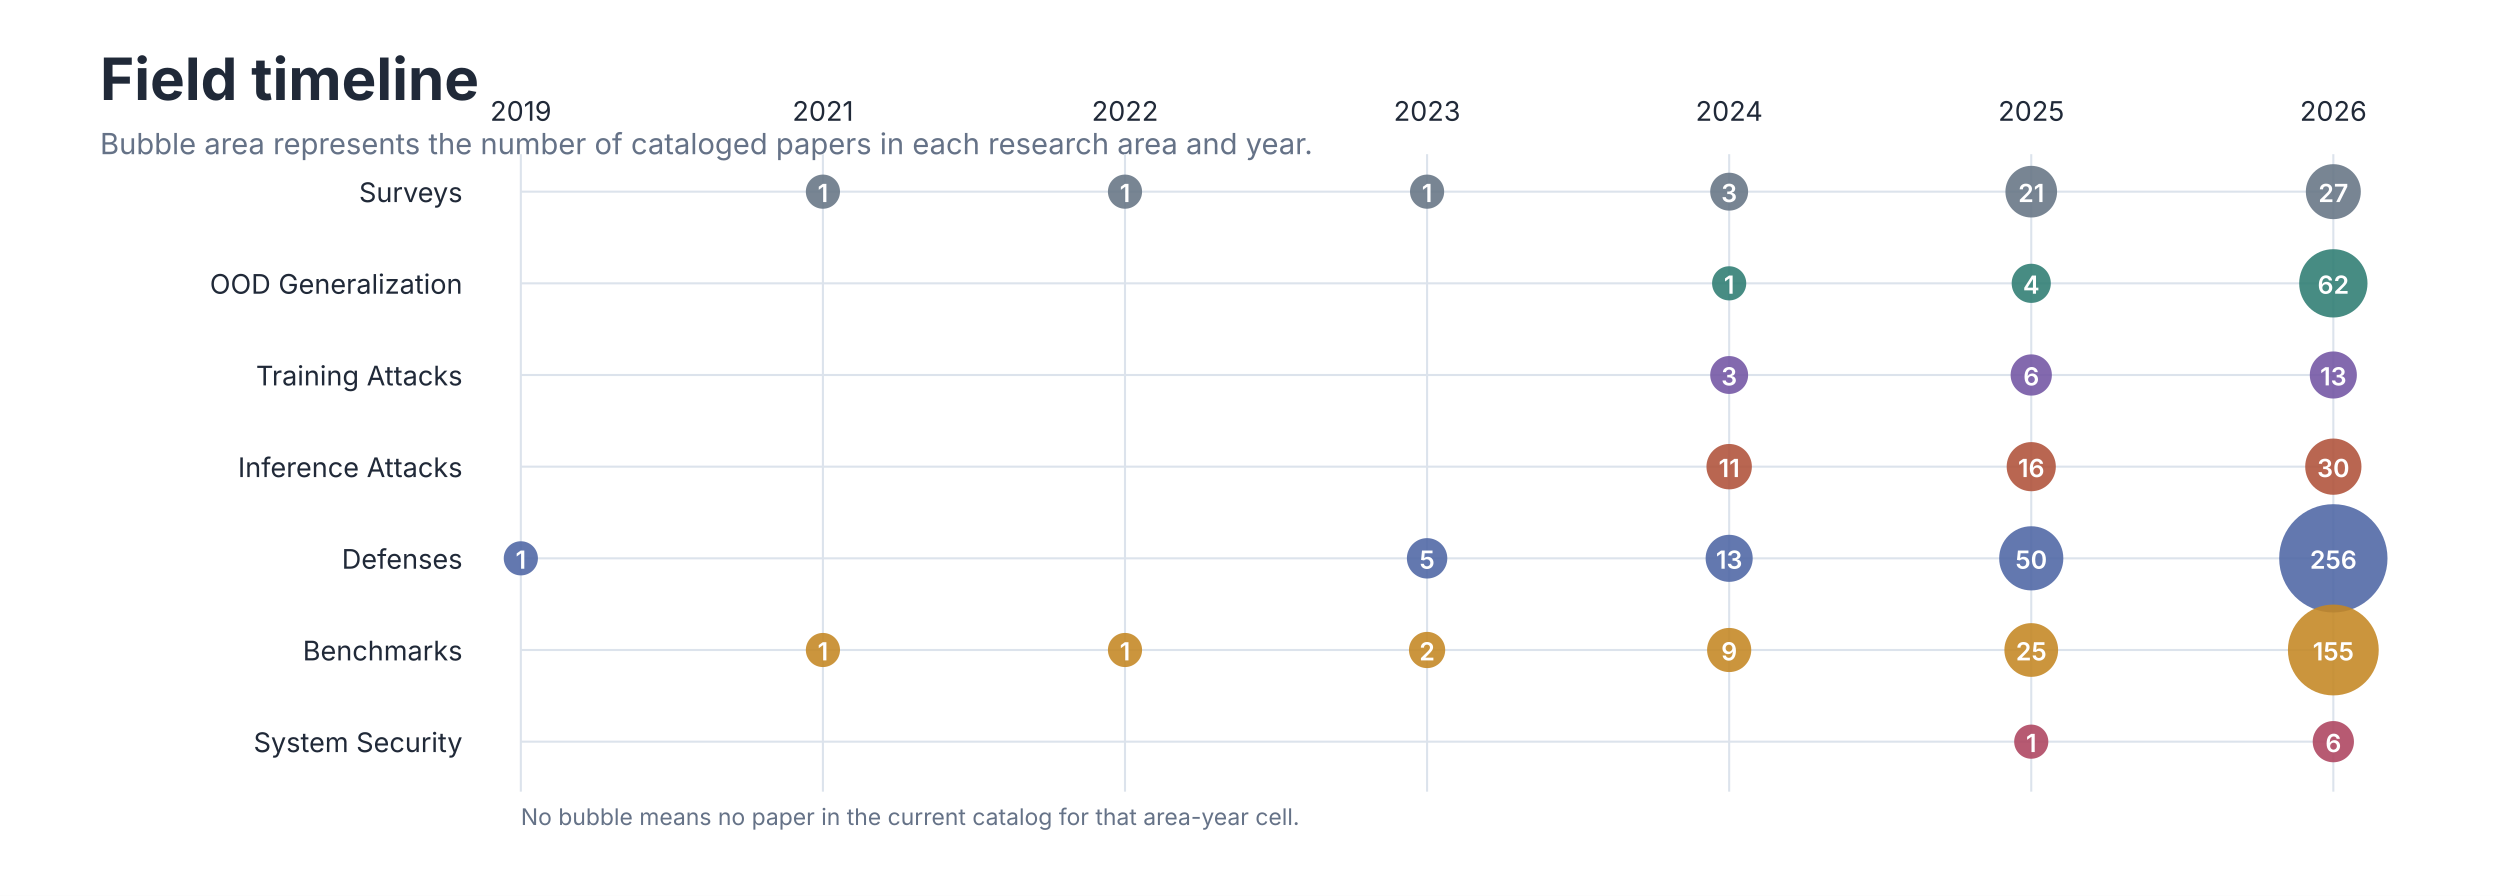
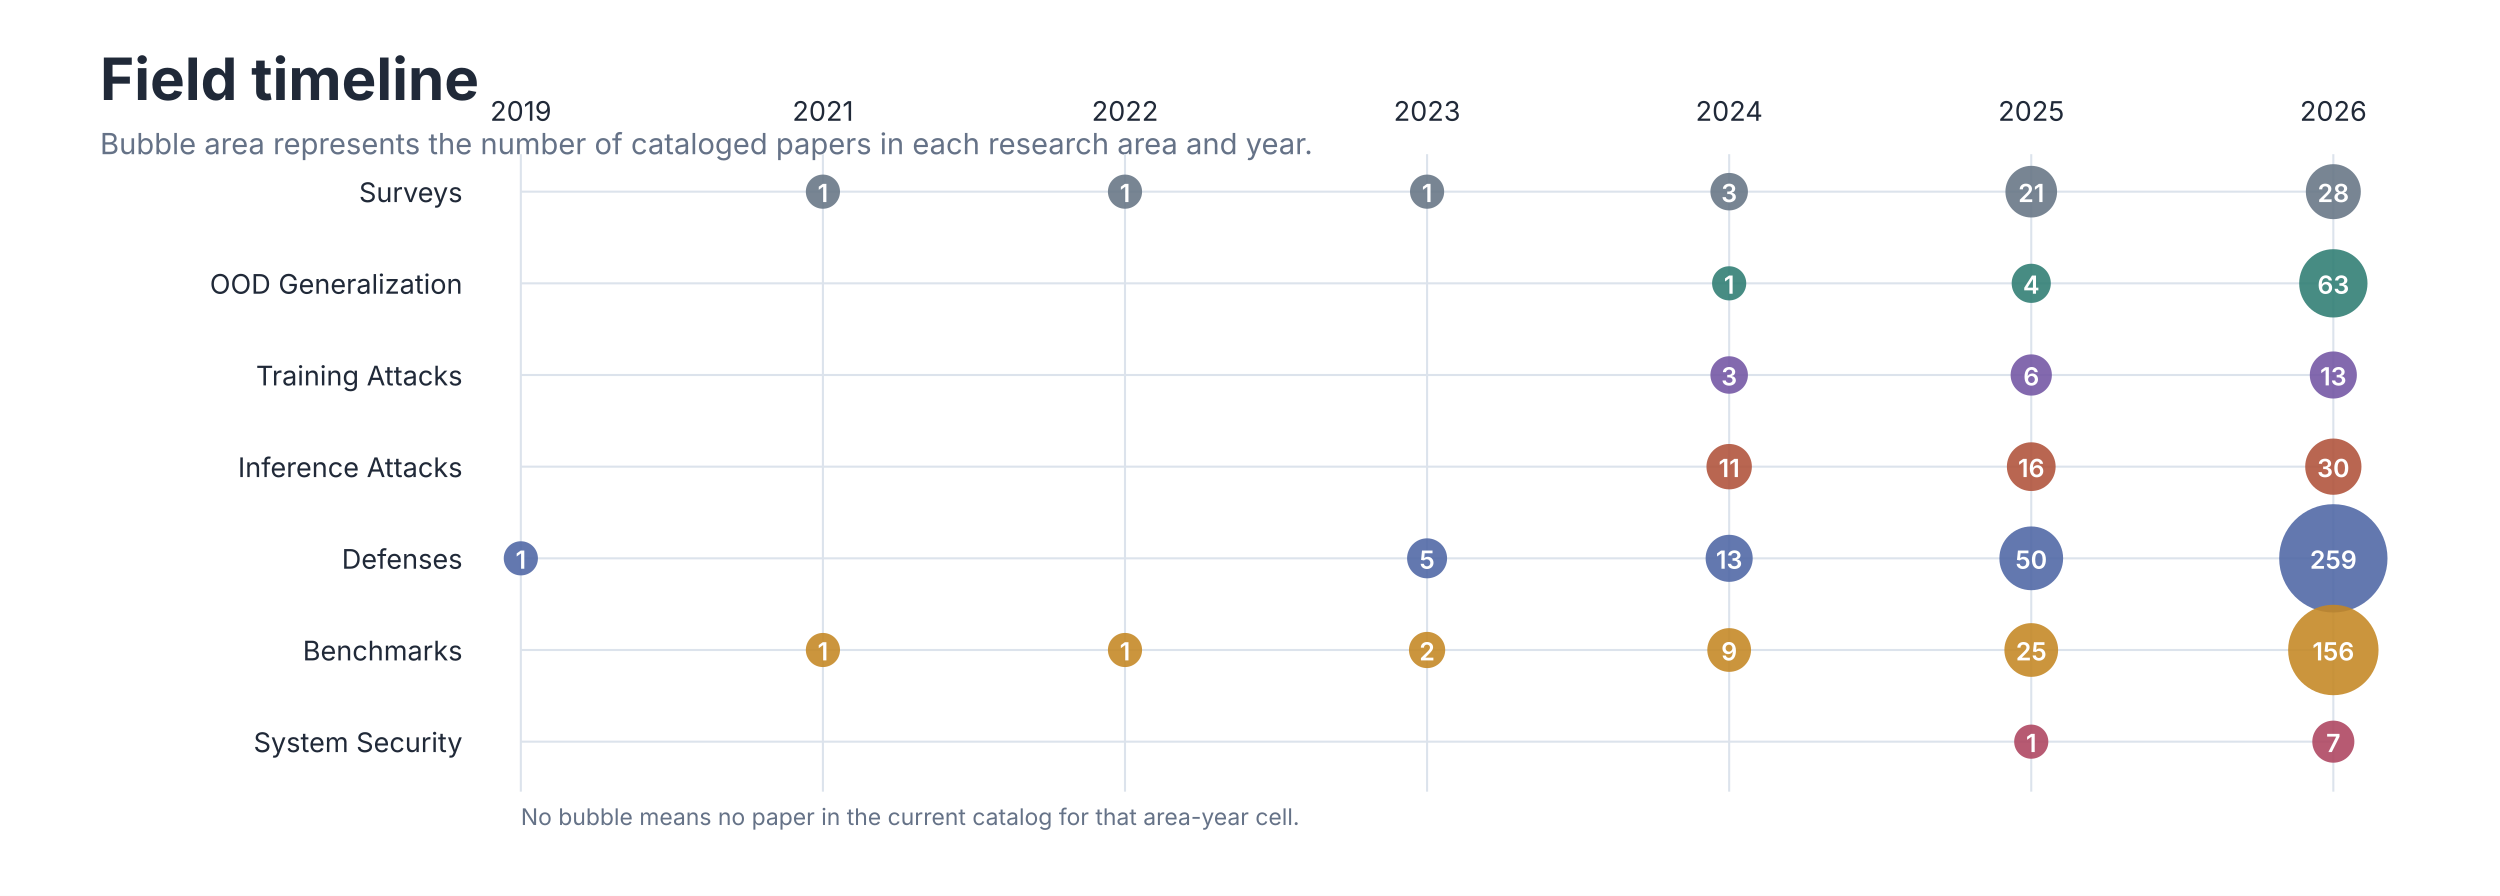
<svg xmlns="http://www.w3.org/2000/svg" role="img" aria-labelledby="title desc" viewBox="0 0 1200 430">
  <style>
text { font-family: -apple-system, BlinkMacSystemFont, 'Segoe UI', sans-serif; }
.title { font-size: 28px; font-weight: 650; fill: #202938; }
.subtitle { font-size: 14px; fill: #657287; }
.axis { font-size: 13px; fill: #657287; }
.label { font-size: 13px; fill: #202938; }
.small { font-size: 11px; fill: #657287; }
</style>
  <rect width="1200" height="430" fill="#FFFFFF" />
  <text class="title" x="48" y="48">Field timeline</text>
  <text class="subtitle" x="48" y="74">Bubble area represents the number of cataloged papers in each research area and year.</text>
  <line x1="250.0" y1="74" x2="250.0" y2="380" stroke="#DCE3EC" />
  <text class="label" x="250.0" y="58" text-anchor="middle">2019</text>
  <line x1="395.0" y1="74" x2="395.0" y2="380" stroke="#DCE3EC" />
  <text class="label" x="395.0" y="58" text-anchor="middle">2021</text>
  <line x1="540.0" y1="74" x2="540.0" y2="380" stroke="#DCE3EC" />
  <text class="label" x="540.0" y="58" text-anchor="middle">2022</text>
  <line x1="685.0" y1="74" x2="685.0" y2="380" stroke="#DCE3EC" />
  <text class="label" x="685.0" y="58" text-anchor="middle">2023</text>
  <line x1="830.0" y1="74" x2="830.0" y2="380" stroke="#DCE3EC" />
  <text class="label" x="830.0" y="58" text-anchor="middle">2024</text>
  <line x1="975.0" y1="74" x2="975.0" y2="380" stroke="#DCE3EC" />
  <text class="label" x="975.0" y="58" text-anchor="middle">2025</text>
  <line x1="1120.0" y1="74" x2="1120.0" y2="380" stroke="#DCE3EC" />
  <text class="label" x="1120.0" y="58" text-anchor="middle">2026</text>
  <text class="label" x="222" y="97" text-anchor="end">Surveys</text>
  <line x1="250" y1="92" x2="1120" y2="92" stroke="#DCE3EC" />
  <circle cx="395.0" cy="92" r="8.2" fill="#667585" fill-opacity="0.88" />
  <text x="395.0" y="97" text-anchor="middle" font-size="12" font-weight="600" fill="#FFFFFF">1</text>
  <circle cx="540.0" cy="92" r="8.2" fill="#667585" fill-opacity="0.88" />
  <text x="540.0" y="97" text-anchor="middle" font-size="12" font-weight="600" fill="#FFFFFF">1</text>
  <circle cx="685.0" cy="92" r="8.2" fill="#667585" fill-opacity="0.88" />
  <text x="685.0" y="97" text-anchor="middle" font-size="12" font-weight="600" fill="#FFFFFF">1</text>
-   <circle cx="830.0" cy="92" r="9.1" fill="#667585" fill-opacity="0.88" />
+   <circle cx="830.0" cy="92" r="9.0" fill="#667585" fill-opacity="0.88" />
  <text x="830.0" y="97" text-anchor="middle" font-size="12" font-weight="600" fill="#FFFFFF">3</text>
  <circle cx="975.0" cy="92" r="12.4" fill="#667585" fill-opacity="0.88" />
  <text x="975.0" y="97" text-anchor="middle" font-size="12" font-weight="600" fill="#FFFFFF">21</text>
  <circle cx="1120.0" cy="92" r="13.2" fill="#667585" fill-opacity="0.88" />
-   <text x="1120.0" y="97" text-anchor="middle" font-size="12" font-weight="600" fill="#FFFFFF">27</text>
+   <text x="1120.0" y="97" text-anchor="middle" font-size="12" font-weight="600" fill="#FFFFFF">28</text>
  <text class="label" x="222" y="141" text-anchor="end">OOD Generalization</text>
  <line x1="250" y1="136" x2="1120" y2="136" stroke="#DCE3EC" />
  <circle cx="830.0" cy="136" r="8.2" fill="#2F7D73" fill-opacity="0.88" />
  <text x="830.0" y="141" text-anchor="middle" font-size="12" font-weight="600" fill="#FFFFFF">1</text>
  <circle cx="975.0" cy="136" r="9.4" fill="#2F7D73" fill-opacity="0.88" />
  <text x="975.0" y="141" text-anchor="middle" font-size="12" font-weight="600" fill="#FFFFFF">4</text>
  <circle cx="1120.0" cy="136" r="16.4" fill="#2F7D73" fill-opacity="0.88" />
-   <text x="1120.0" y="141" text-anchor="middle" font-size="12" font-weight="600" fill="#FFFFFF">62</text>
+   <text x="1120.0" y="141" text-anchor="middle" font-size="12" font-weight="600" fill="#FFFFFF">63</text>
  <text class="label" x="222" y="185" text-anchor="end">Training Attacks</text>
  <line x1="250" y1="180" x2="1120" y2="180" stroke="#DCE3EC" />
-   <circle cx="830.0" cy="180" r="9.1" fill="#7356A3" fill-opacity="0.88" />
+   <circle cx="830.0" cy="180" r="9.0" fill="#7356A3" fill-opacity="0.88" />
  <text x="830.0" y="185" text-anchor="middle" font-size="12" font-weight="600" fill="#FFFFFF">3</text>
  <circle cx="975.0" cy="180" r="9.9" fill="#7356A3" fill-opacity="0.88" />
  <text x="975.0" y="185" text-anchor="middle" font-size="12" font-weight="600" fill="#FFFFFF">6</text>
  <circle cx="1120.0" cy="180" r="11.3" fill="#7356A3" fill-opacity="0.88" />
  <text x="1120.0" y="185" text-anchor="middle" font-size="12" font-weight="600" fill="#FFFFFF">13</text>
  <text class="label" x="222" y="229" text-anchor="end">Inference Attacks</text>
  <line x1="250" y1="224" x2="1120" y2="224" stroke="#DCE3EC" />
  <circle cx="830.0" cy="224" r="10.9" fill="#B0523A" fill-opacity="0.88" />
  <text x="830.0" y="229" text-anchor="middle" font-size="12" font-weight="600" fill="#FFFFFF">11</text>
-   <circle cx="975.0" cy="224" r="11.8" fill="#B0523A" fill-opacity="0.88" />
+   <circle cx="975.0" cy="224" r="11.7" fill="#B0523A" fill-opacity="0.88" />
  <text x="975.0" y="229" text-anchor="middle" font-size="12" font-weight="600" fill="#FFFFFF">16</text>
  <circle cx="1120.0" cy="224" r="13.5" fill="#B0523A" fill-opacity="0.88" />
  <text x="1120.0" y="229" text-anchor="middle" font-size="12" font-weight="600" fill="#FFFFFF">30</text>
  <text class="label" x="222" y="273" text-anchor="end">Defenses</text>
  <line x1="250" y1="268" x2="1120" y2="268" stroke="#DCE3EC" />
  <circle cx="250.0" cy="268" r="8.2" fill="#4F67A5" fill-opacity="0.88" />
  <text x="250.0" y="273" text-anchor="middle" font-size="12" font-weight="600" fill="#FFFFFF">1</text>
-   <circle cx="685.0" cy="268" r="9.7" fill="#4F67A5" fill-opacity="0.88" />
+   <circle cx="685.0" cy="268" r="9.6" fill="#4F67A5" fill-opacity="0.88" />
  <text x="685.0" y="273" text-anchor="middle" font-size="12" font-weight="600" fill="#FFFFFF">5</text>
  <circle cx="830.0" cy="268" r="11.3" fill="#4F67A5" fill-opacity="0.88" />
  <text x="830.0" y="273" text-anchor="middle" font-size="12" font-weight="600" fill="#FFFFFF">13</text>
-   <circle cx="975.0" cy="268" r="15.4" fill="#4F67A5" fill-opacity="0.88" />
+   <circle cx="975.0" cy="268" r="15.3" fill="#4F67A5" fill-opacity="0.88" />
  <text x="975.0" y="273" text-anchor="middle" font-size="12" font-weight="600" fill="#FFFFFF">50</text>
  <circle cx="1120.0" cy="268" r="26.0" fill="#4F67A5" fill-opacity="0.88" />
-   <text x="1120.0" y="273" text-anchor="middle" font-size="12" font-weight="600" fill="#FFFFFF">256</text>
+   <text x="1120.0" y="273" text-anchor="middle" font-size="12" font-weight="600" fill="#FFFFFF">259</text>
  <text class="label" x="222" y="317" text-anchor="end">Benchmarks</text>
  <line x1="250" y1="312" x2="1120" y2="312" stroke="#DCE3EC" />
  <circle cx="395.0" cy="312" r="8.2" fill="#C48724" fill-opacity="0.88" />
  <text x="395.0" y="317" text-anchor="middle" font-size="12" font-weight="600" fill="#FFFFFF">1</text>
  <circle cx="540.0" cy="312" r="8.2" fill="#C48724" fill-opacity="0.88" />
  <text x="540.0" y="317" text-anchor="middle" font-size="12" font-weight="600" fill="#FFFFFF">1</text>
  <circle cx="685.0" cy="312" r="8.7" fill="#C48724" fill-opacity="0.88" />
  <text x="685.0" y="317" text-anchor="middle" font-size="12" font-weight="600" fill="#FFFFFF">2</text>
-   <circle cx="830.0" cy="312" r="10.6" fill="#C48724" fill-opacity="0.88" />
+   <circle cx="830.0" cy="312" r="10.5" fill="#C48724" fill-opacity="0.88" />
  <text x="830.0" y="317" text-anchor="middle" font-size="12" font-weight="600" fill="#FFFFFF">9</text>
  <circle cx="975.0" cy="312" r="12.9" fill="#C48724" fill-opacity="0.88" />
  <text x="975.0" y="317" text-anchor="middle" font-size="12" font-weight="600" fill="#FFFFFF">25</text>
-   <circle cx="1120.0" cy="312" r="21.8" fill="#C48724" fill-opacity="0.88" />
-   <text x="1120.0" y="317" text-anchor="middle" font-size="12" font-weight="600" fill="#FFFFFF">155</text>
+   <circle cx="1120.0" cy="312" r="21.7" fill="#C48724" fill-opacity="0.88" />
+   <text x="1120.0" y="317" text-anchor="middle" font-size="12" font-weight="600" fill="#FFFFFF">156</text>
  <text class="label" x="222" y="361" text-anchor="end">System Security</text>
  <line x1="250" y1="356" x2="1120" y2="356" stroke="#DCE3EC" />
  <circle cx="975.0" cy="356" r="8.2" fill="#AE4560" fill-opacity="0.88" />
  <text x="975.0" y="361" text-anchor="middle" font-size="12" font-weight="600" fill="#FFFFFF">1</text>
-   <circle cx="1120.0" cy="356" r="9.9" fill="#AE4560" fill-opacity="0.88" />
-   <text x="1120.0" y="361" text-anchor="middle" font-size="12" font-weight="600" fill="#FFFFFF">6</text>
+   <circle cx="1120.0" cy="356" r="10.1" fill="#AE4560" fill-opacity="0.88" />
+   <text x="1120.0" y="361" text-anchor="middle" font-size="12" font-weight="600" fill="#FFFFFF">7</text>
  <text class="small" x="250" y="396">No bubble means no paper in the current catalog for that area-year cell.</text>
</svg>
